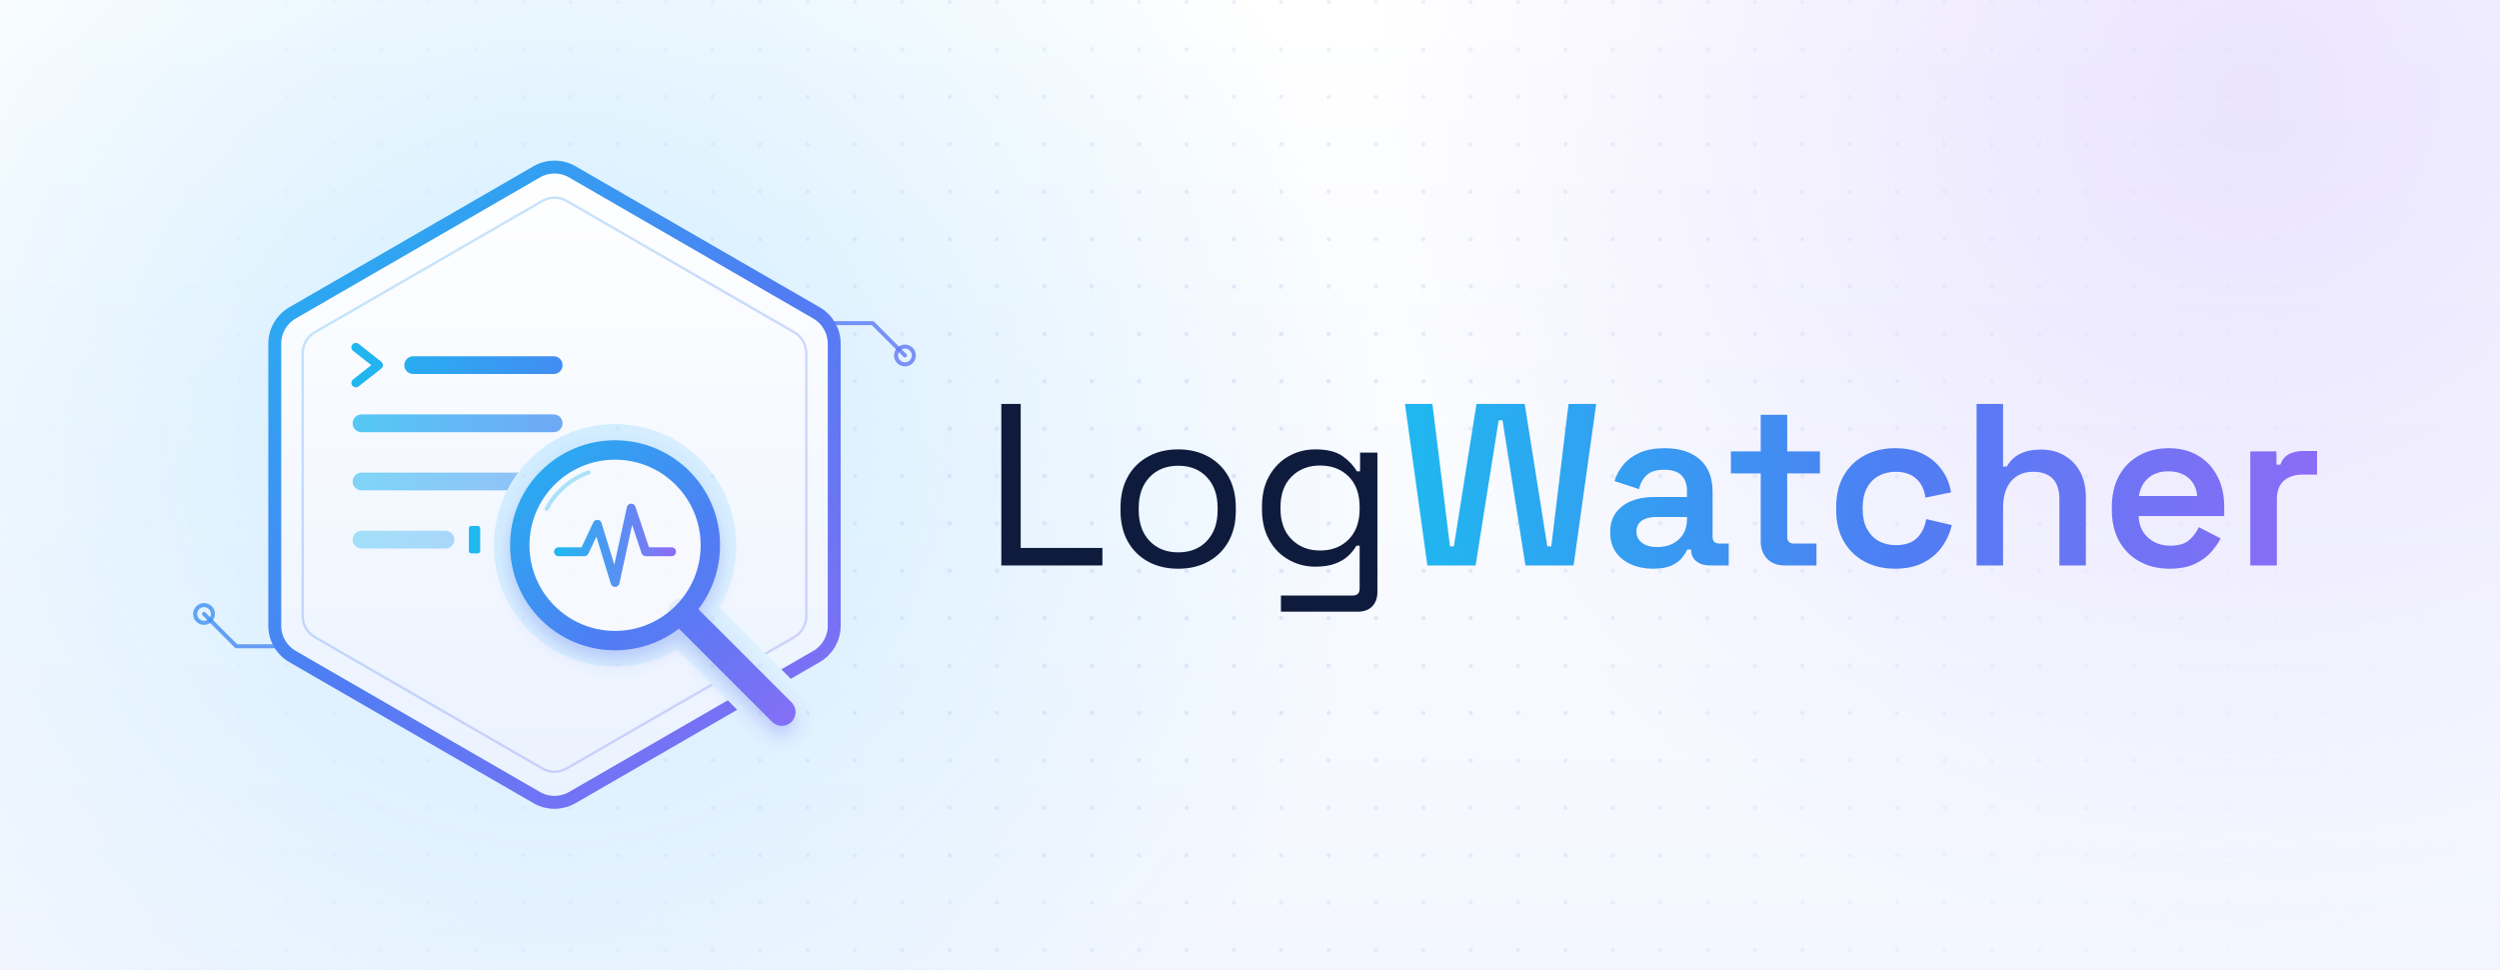
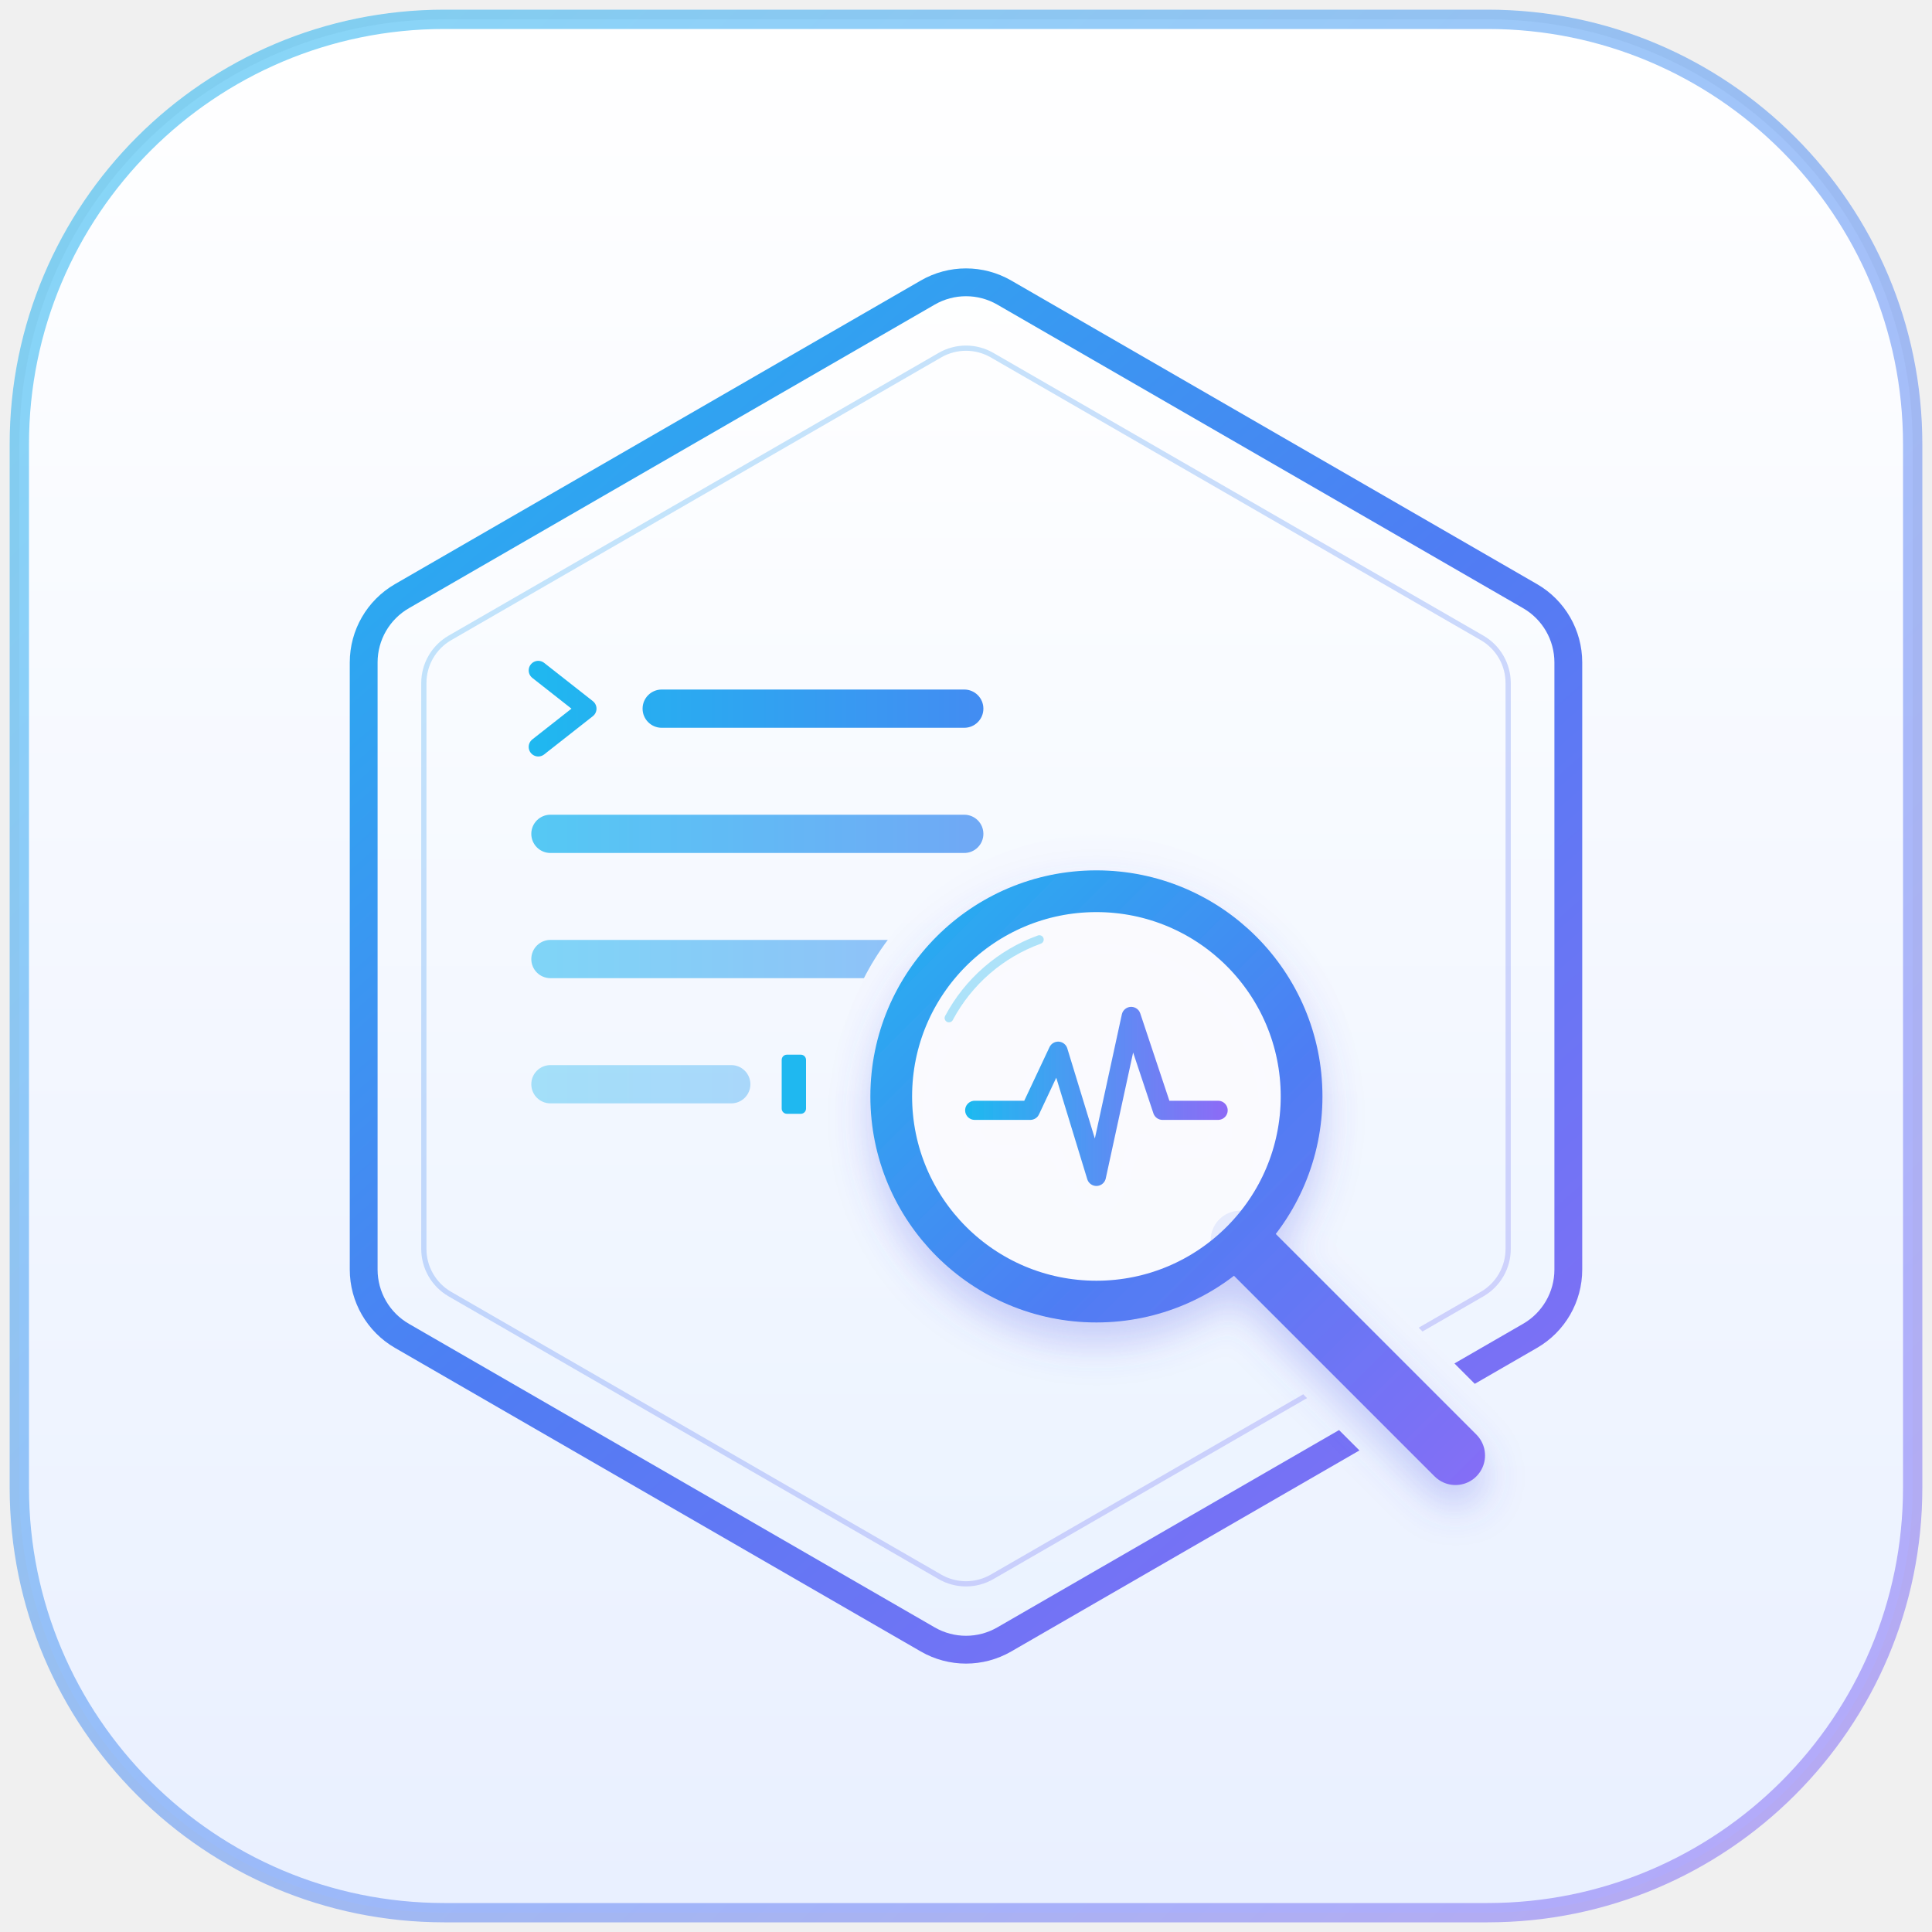
- <svg xmlns="http://www.w3.org/2000/svg" viewBox="0 0 2321 900" width="2321" height="900" role="img" aria-labelledby="t">
+ <svg xmlns="http://www.w3.org/2000/svg" viewBox="0 0 1000 1000" width="1000" height="1000">
  <defs>
    <linearGradient id="gMain" gradientUnits="userSpaceOnUse" x1="154" y1="100" x2="846" y2="900">
      <stop offset="0" stop-color="#1FB8F0" />
      <stop offset="0.5" stop-color="#4F7DF3" />
      <stop offset="1" stop-color="#8B6CF6" />
    </linearGradient>
    <linearGradient id="gBars" gradientUnits="userSpaceOnUse" x1="250" y1="0" x2="600" y2="0">
      <stop offset="0" stop-color="#1FB8F0" />
      <stop offset="1" stop-color="#4F7DF3" />
    </linearGradient>
    <linearGradient id="gPulse" gradientUnits="userSpaceOnUse" x1="503" y1="0" x2="647" y2="0">
      <stop offset="0" stop-color="#1FB8F0" />
      <stop offset="1" stop-color="#8B6CF6" />
    </linearGradient>
    <linearGradient id="gLens" gradientUnits="userSpaceOnUse" x1="435" y1="435" x2="815" y2="815">
      <stop offset="0" stop-color="#1FB8F0" />
      <stop offset="0.5" stop-color="#4F7DF3" />
      <stop offset="1" stop-color="#8B6CF6" />
    </linearGradient>
    <linearGradient id="gCard" gradientUnits="userSpaceOnUse" x1="500" y1="100" x2="500" y2="900">
      <stop offset="0" stop-color="#FFFFFF" />
      <stop offset="1" stop-color="#EAF2FF" />
    </linearGradient>
    <filter id="soft" x="-30%" y="-30%" width="160%" height="170%" color-interpolation-filters="sRGB">
      <feDropShadow dx="0" dy="12" stdDeviation="11" flood-color="#4F62E8" flood-opacity="0.28" />
    </filter>
    <clipPath id="cut">
      <path clip-rule="evenodd" d="M0 0H1000V1000H0Z M651.6 704 L755.3 807.6 A37 37 0 0 0 807.6 755.3 L704 651.6 A150 150 0 1 0 651.6 704 Z" />
    </clipPath>
-     <linearGradient id="bgBase" x1="0" y1="0" x2="0" y2="1">
+     <linearGradient id="tile" x1="0" y1="0" x2="0" y2="1">
      <stop offset="0" stop-color="#FFFFFF" />
-       <stop offset="1" stop-color="#F3F7FF" />
+       <stop offset="1" stop-color="#E9F0FF" />
    </linearGradient>
-     <radialGradient id="blobA" gradientUnits="userSpaceOnUse" cx="515" cy="405" r="765">
-       <stop offset="0" stop-color="#BFE6FF" stop-opacity="0.7" />
-       <stop offset="1" stop-color="#BFE6FF" stop-opacity="0" />
-     </radialGradient>
-     <radialGradient id="blobB" gradientUnits="userSpaceOnUse" cx="2088.9" cy="90" r="810">
-       <stop offset="0" stop-color="#DCD2FF" stop-opacity="0.6" />
-       <stop offset="1" stop-color="#DCD2FF" stop-opacity="0" />
-     </radialGradient>
-     <radialGradient id="gridFade" gradientUnits="userSpaceOnUse" cx="1160.5" cy="450.0" r="1160.5">
-       <stop offset="0" stop-color="#fff" stop-opacity="0.9" />
-       <stop offset="1" stop-color="#fff" stop-opacity="0" />
-     </radialGradient>
-     <mask id="gridMask">
-       <rect width="2321" height="900" fill="url(#gridFade)" />
-     </mask>
-     <pattern id="dots" width="44" height="44" patternUnits="userSpaceOnUse">
-       <circle cx="2" cy="2" r="2" fill="#9DB4E6" />
-     </pattern>
-     <linearGradient id="gWord" gradientUnits="userSpaceOnUse" x1="392" y1="0" x2="1239.1" y2="0">
-       <stop offset="0" stop-color="#1FB8F0" />
-       <stop offset="0.55" stop-color="#4F7DF3" />
-       <stop offset="1" stop-color="#8B6CF6" />
+     <linearGradient id="tileEdge" x1="0" y1="0" x2="1" y2="1">
+       <stop offset="0" stop-color="#1FB8F0" stop-opacity="0.55" />
+       <stop offset="1" stop-color="#8B6CF6" stop-opacity="0.55" />
    </linearGradient>
  </defs>
-   <rect width="2321" height="900" fill="url(#bgBase)" />
-   <rect width="2321" height="900" fill="url(#blobA)" />
-   <rect width="2321" height="900" fill="url(#blobB)" />
-   <rect width="2321" height="900" fill="url(#dots)" opacity="0.35" mask="url(#gridMask)" />
-   <g transform="translate(170 120) scale(0.75) translate(-40 -60)">
+   <rect x="10" y="10" width="980" height="980" rx="220" fill="url(#tile)" stroke="url(#tileEdge)" stroke-width="10" />
+   <g transform="translate(500 500) scale(0.9) translate(-500 -500)">
    <g clip-path="url(#cut)">
      <path d="M478 112.7 A44 44 0 0 1 522 112.7 L824.4 287.3 A44 44 0 0 1 846.4 325.4 L846.4 674.6 A44 44 0 0 1 824.4 712.7 L522 887.3 A44 44 0 0 1 478 887.3 L175.6 712.7 A44 44 0 0 1 153.6 674.6 L153.6 325.4 A44 44 0 0 1 175.6 287.3 Z" fill="url(#gCard)" stroke="url(#gMain)" stroke-width="16" stroke-linejoin="round" />
      <path d="M485 148.7 A30 30 0 0 1 515 148.7 L796.8 311.3 A30 30 0 0 1 811.8 337.3 L811.8 662.7 A30 30 0 0 1 796.8 688.7 L515 851.3 A30 30 0 0 1 485 851.3 L203.2 688.7 A30 30 0 0 1 188.2 662.7 L188.2 337.3 A30 30 0 0 1 203.2 311.3 Z" fill="none" stroke="url(#gMain)" stroke-width="3" opacity="0.28" />
      <polyline points="254,330 282,352 254,374" fill="none" stroke="url(#gBars)" stroke-width="11" stroke-linecap="round" stroke-linejoin="round" />
      <rect x="314" y="341" width="196" height="22" rx="11" fill="url(#gBars)" />
      <rect x="250" y="413" width="260" height="22" rx="11" fill="url(#gBars)" opacity="0.75" />
      <rect x="250" y="485" width="330" height="22" rx="11" fill="url(#gBars)" opacity="0.55" />
      <rect x="250" y="557" width="126" height="22" rx="11" fill="url(#gBars)" opacity="0.38" />
      <rect x="394" y="551" width="14" height="34" rx="3" fill="#1FB8F0" />
-       <path d="M846 300 H894 L934 340" fill="none" stroke="url(#gMain)" stroke-width="5" stroke-linecap="round" stroke-linejoin="round" opacity="0.8" />
-       <circle cx="934" cy="340" r="11" fill="none" stroke="url(#gMain)" stroke-width="5" opacity="0.8" />
-       <path d="M154 700 H106 L66 660" fill="none" stroke="url(#gMain)" stroke-width="5" stroke-linecap="round" stroke-linejoin="round" opacity="0.8" />
-       <circle cx="66" cy="660" r="11" fill="none" stroke="url(#gMain)" stroke-width="5" opacity="0.8" />
    </g>
    <g filter="url(#soft)">
      <line x1="657.7" y1="657.7" x2="781.5" y2="781.5" stroke="url(#gLens)" stroke-width="34" stroke-linecap="round" />
      <circle cx="575" cy="575" r="118" fill="#FFFFFF" fill-opacity="0.85" stroke="url(#gLens)" stroke-width="24" />
      <path d="M490.2 529.9 A96 96 0 0 1 542.2 484.8" fill="none" stroke="#1FB8F0" stroke-width="5" stroke-linecap="round" opacity="0.35" />
      <path d="M505 583 L537 583 L553 549 L575 621 L595 529 L613 583 L645 583" fill="none" stroke="url(#gPulse)" stroke-width="11" stroke-linecap="round" stroke-linejoin="round" />
    </g>
  </g>
-   <g transform="translate(912.9 525)">
-     <path d="M17.1 0V-150H35.1V-16.3H111V0Z M181.4 3Q165.5 3 153.4 -3.6Q141.3 -10.3 134.5 -22.4Q127.8 -34.5 127.8 -51V-53.8Q127.8 -70.1 134.5 -82.3Q141.3 -94.5 153.4 -101.1Q165.5 -107.8 181.4 -107.8Q197.2 -107.8 209.3 -101.1Q221.4 -94.5 228.2 -82.3Q234.9 -70.1 234.9 -53.8V-51Q234.9 -34.5 228.2 -22.4Q221.4 -10.3 209.3 -3.6Q197.2 3 181.4 3ZM181.4 -12.2Q198.1 -12.2 208 -22.8Q218 -33.4 218 -51.4V-53.4Q218 -71.4 208 -82Q198.1 -92.6 181.4 -92.6Q164.9 -92.6 154.8 -82Q144.7 -71.4 144.7 -53.4V-51.4Q144.7 -33.4 154.8 -22.8Q164.9 -12.2 181.4 -12.2Z M259.2 -51.9V-54.9Q259.2 -71.4 265.9 -83.1Q272.5 -94.9 283.9 -101.4Q295.2 -107.8 308.7 -107.8Q325.2 -107.8 334.1 -101.5Q343 -95.1 347.3 -87.4H350.3V-104.8H366.4V24.4Q366.4 33 361.6 37.9Q356.9 42.9 347.9 42.9H276.8V27.9H343.4Q349.9 27.9 349.9 21.4V-18.4H346.9Q344.3 -13.7 339.6 -9.2Q334.9 -4.7 327.4 -1.8Q319.9 1.1 308.7 1.1Q295.2 1.1 283.9 -5.4Q272.5 -11.8 265.9 -23.7Q259.2 -35.6 259.2 -51.9ZM313.2 -13.9Q329.5 -13.9 339.7 -24.2Q349.9 -34.5 349.9 -52.5V-54.2Q349.9 -72.4 339.7 -82.6Q329.5 -92.8 313.2 -92.8Q297.1 -92.8 286.8 -82.6Q276.4 -72.4 276.4 -54.2V-52.5Q276.4 -34.5 286.8 -24.2Q297.1 -13.9 313.2 -13.9Z" fill="#0F1B3D" />
-     <path d="M412.8 0 392 -150H417.5L433.8 -17.8H437.4L458.4 -150H503.2L524.2 -17.8H527.9L543.9 -150H569.6L548.6 0H503.9L482.6 -134.8H479L457.6 0Z M622.2 3Q611.1 3 602.1 -1Q593.1 -4.9 587.8 -12.4Q582.6 -19.9 582.6 -30.9Q582.6 -41.6 587.8 -48.9Q593.1 -56.1 602.3 -59.9Q611.5 -63.6 623.3 -63.6H653.9V-70.1Q653.9 -78.4 648.8 -83.7Q643.6 -88.9 632.7 -88.9Q622 -88.9 616.5 -83.9Q611.1 -78.9 609.4 -70.9L586.6 -78.4Q589.2 -86.8 594.9 -93.6Q600.6 -100.5 610 -104.7Q619.4 -108.9 633.1 -108.9Q653.9 -108.9 665.8 -98.5Q677.7 -88.1 677.7 -68.4V-26.8Q677.7 -20.4 683.7 -20.4H692.7V0H675.4Q667.6 0 662.7 -3.9Q657.8 -7.7 657.8 -14.4V-14.8H654.1Q652.9 -11.8 649.6 -7.5Q646.4 -3.2 639.9 -0.1Q633.4 3 622.2 3ZM626.3 -17.1Q638.5 -17.1 646.2 -24.1Q653.9 -31.1 653.9 -42.9V-45H624.8Q616.9 -45 611.9 -41.6Q607 -38.1 607 -31.5Q607 -25.1 612.1 -21.1Q617.3 -17.1 626.3 -17.1Z M744.9 0Q734.6 0 728.5 -6.1Q722.4 -12.2 722.4 -22.7V-85.5H694.7V-105.9H722.4V-139.9H747V-105.9H777.4V-85.5H747V-26.8Q747 -20.4 753 -20.4H774.2V0Z M847.1 3Q831.7 3 819.3 -3.4Q806.9 -9.9 799.7 -22.1Q792.5 -34.3 792.5 -51.4V-54.4Q792.5 -71.6 799.7 -83.8Q806.9 -96 819.3 -102.4Q831.7 -108.9 847.1 -108.9Q862.4 -108.9 873.2 -103.5Q884 -98.1 890.6 -88.8Q897.3 -79.5 899.2 -67.9L875.4 -63Q874.6 -69.6 871.4 -75.1Q868.1 -80.6 862.3 -83.8Q856.4 -87 847.8 -87Q839 -87 832 -83.2Q825.1 -79.5 821.1 -72Q817.1 -64.5 817.1 -54V-51.9Q817.1 -41.4 821.1 -34Q825.1 -26.6 832 -22.7Q839 -18.9 847.8 -18.9Q860.9 -18.9 867.6 -25.6Q874.4 -32.4 876.1 -43.1L899.9 -37.5Q897.3 -26.4 890.6 -17.1Q884 -7.9 873.2 -2.5Q862.4 3 847.1 3Z M922.9 0V-150H947.5V-91.9H951.1Q952.9 -95.6 956.7 -99.2Q960.6 -102.9 966.9 -105.2Q973.2 -107.6 982.9 -107.6Q995.1 -107.6 1004.5 -102.1Q1013.9 -96.6 1019.2 -86.8Q1024.4 -76.9 1024.4 -63.4V0H999.8V-61.5Q999.8 -74.4 993.5 -80.7Q987.1 -87 975.6 -87Q962.5 -87 955 -78.3Q947.5 -69.6 947.5 -53.6V0Z M1102.1 3Q1086.2 3 1074.1 -3.8Q1062 -10.5 1055.2 -22.8Q1048.5 -35.1 1048.5 -51.6V-54.2Q1048.5 -70.9 1055.1 -83.1Q1061.8 -95.4 1073.8 -102.1Q1085.8 -108.9 1101.4 -108.9Q1116.9 -108.9 1128.4 -102.1Q1140 -95.4 1146.4 -83.1Q1152.9 -70.9 1152.9 -54.6V-45.9H1073.4Q1073.8 -33.4 1082.1 -25.9Q1090.5 -18.4 1102.7 -18.4Q1114.7 -18.4 1120.5 -23.7Q1126.3 -28.9 1129.3 -35.6L1149.6 -25.1Q1146.6 -19.3 1141 -12.8Q1135.3 -6.2 1125.9 -1.6Q1116.4 3 1102.1 3ZM1073.6 -64.5H1127.8Q1126.9 -75 1119.8 -81.2Q1112.6 -87.4 1101.2 -87.4Q1089.4 -87.4 1082.4 -81.2Q1075.3 -75 1073.6 -64.5Z M1177.1 0V-105.9H1201.4V-93.6H1205Q1207.4 -100.3 1212.9 -103.3Q1218.5 -106.3 1226.2 -106.3H1239.1V-84.4H1225.8Q1215.1 -84.4 1208.4 -78.8Q1201.8 -73.1 1201.8 -61.3V0Z" fill="url(#gWord)" />
-   </g>
</svg>
